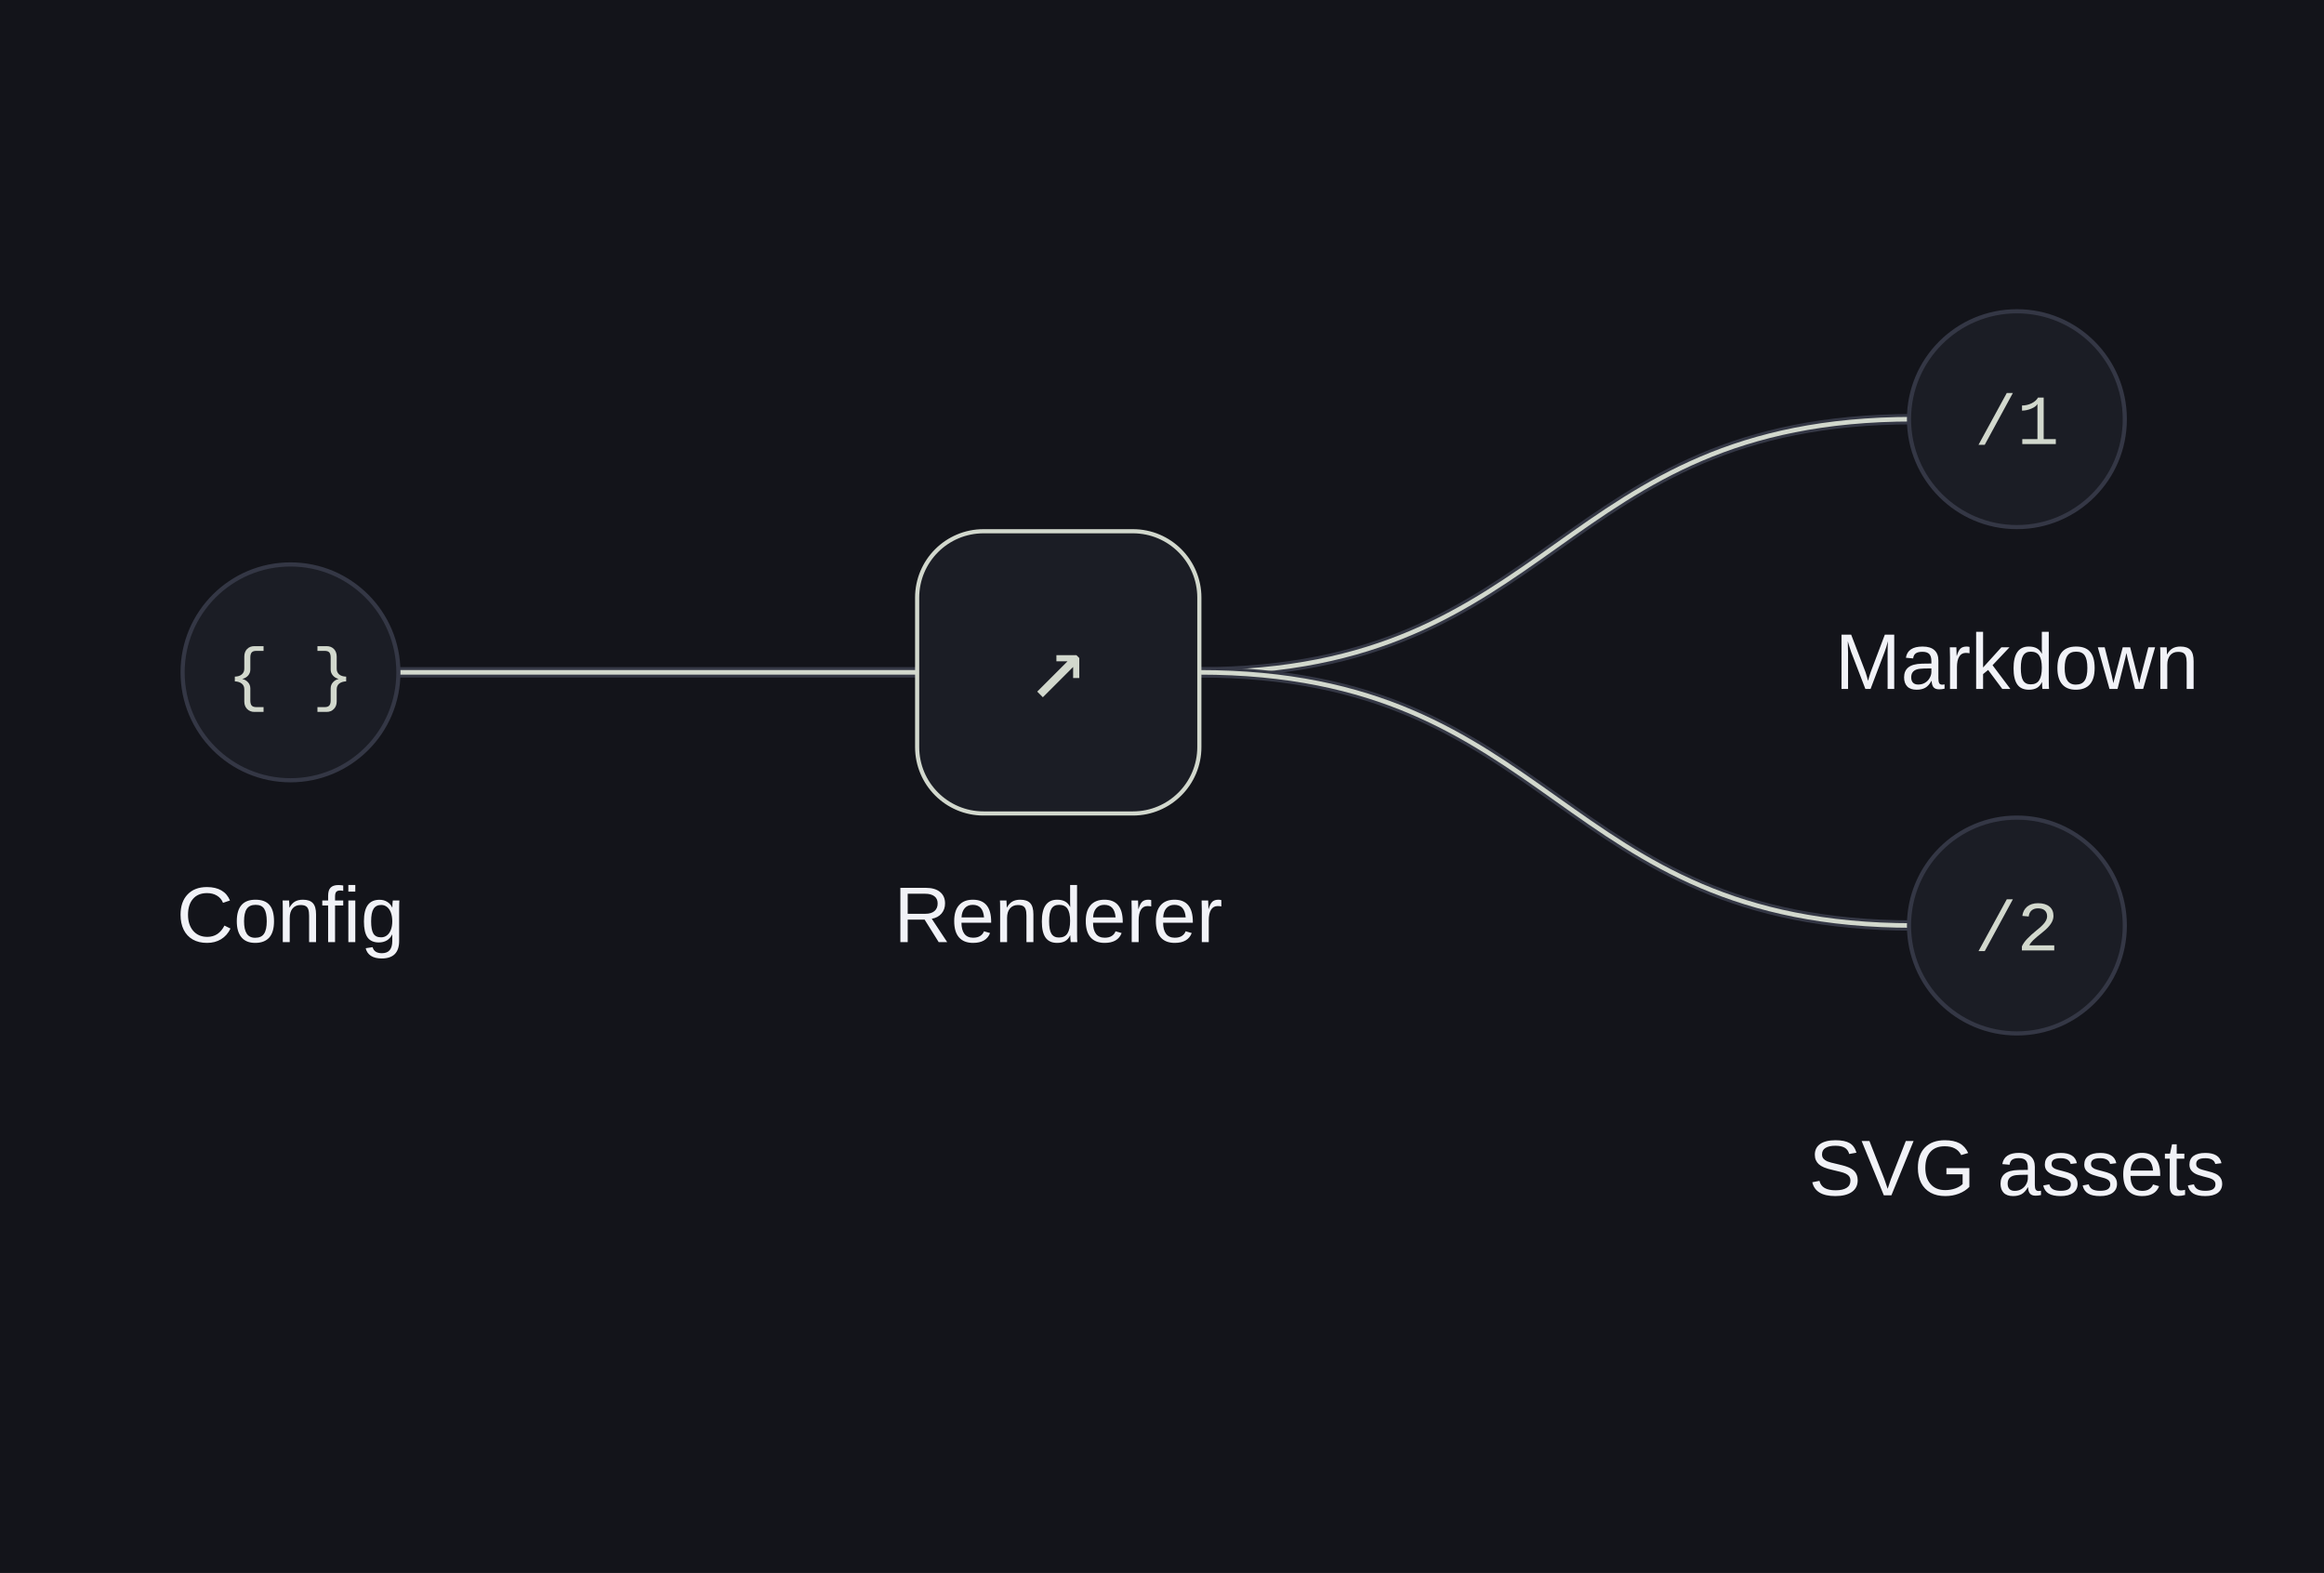
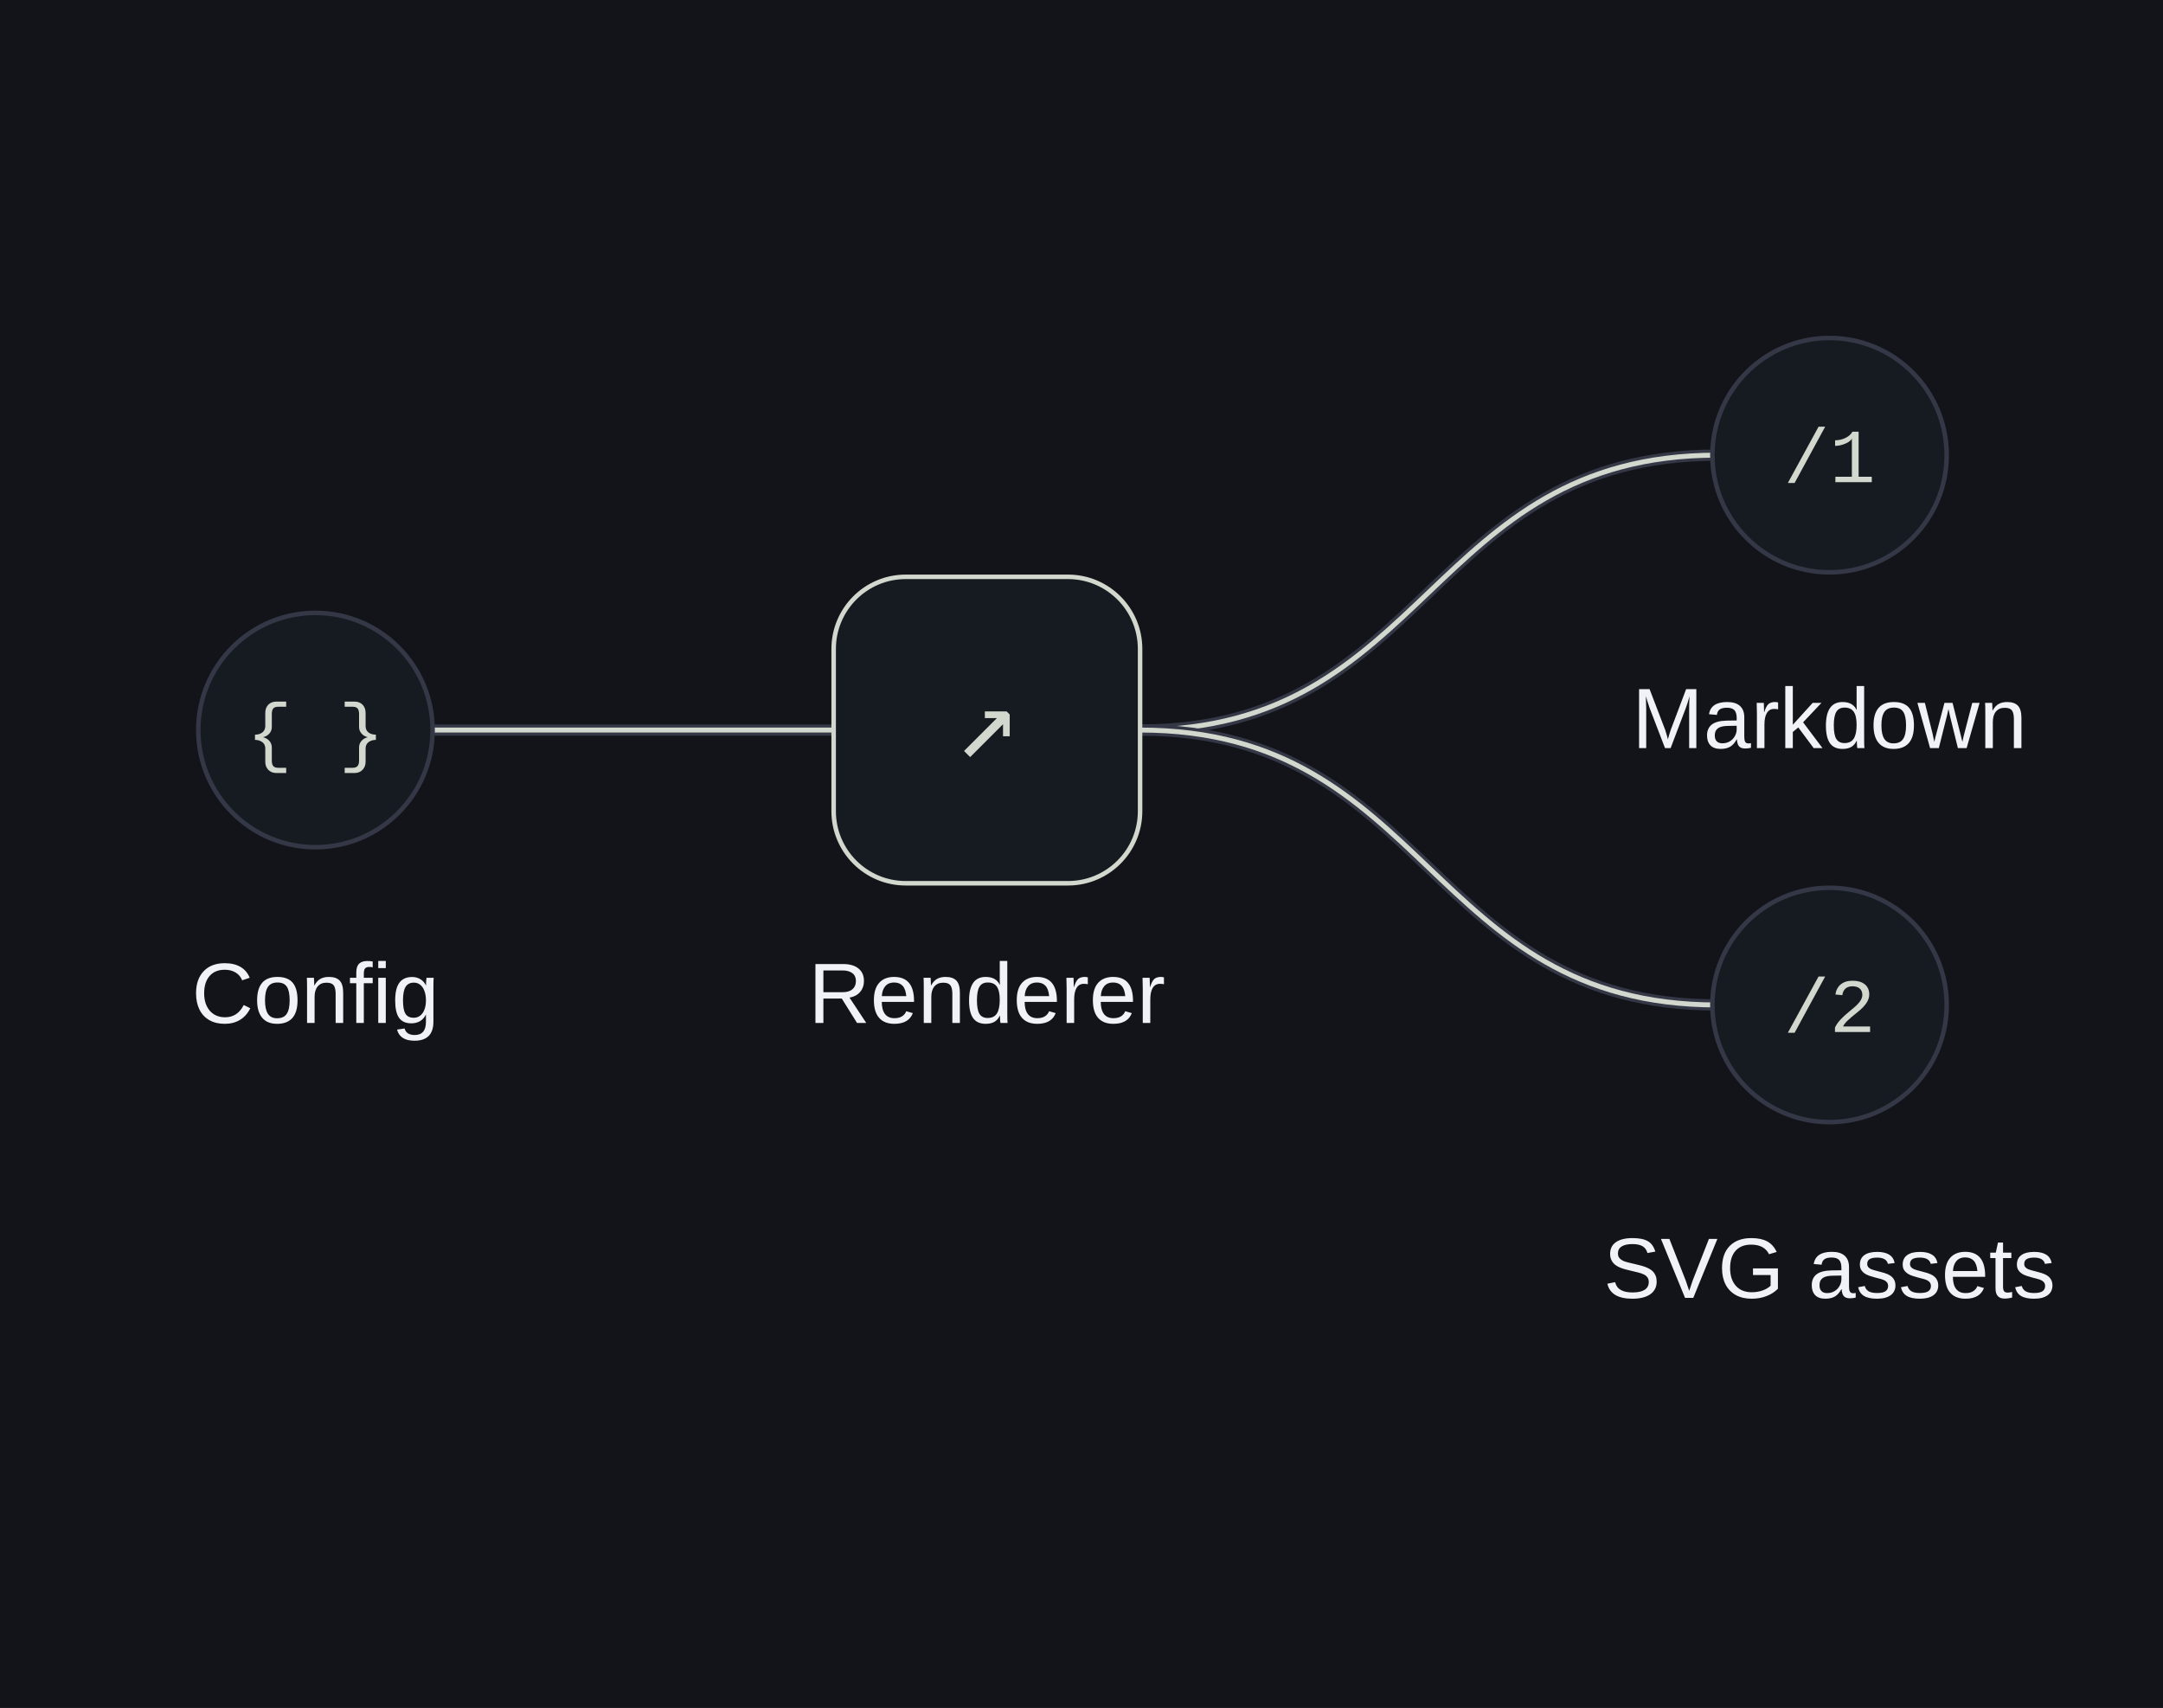
- <svg xmlns="http://www.w3.org/2000/svg" width="560" height="379" viewBox="0 0 560 379" role="img" aria-labelledby="title">
-   <rect x="0" y="0" width="560" height="379" rx="0" fill="#13141a" stroke="none" />
-   <path d="M96 162C158.5 162 158.5 162 221 162" fill="none" stroke="#343745" stroke-width="2.5" />
-   <path d="M96 162C158.5 162 158.5 162 221 162" fill="none" stroke="#D2D8CD" stroke-width="1.1" />
-   <path d="M289 162C375 162 375 101 461 101" fill="none" stroke="#343745" stroke-width="2.5" />
-   <path d="M289 162C375 162 375 101 461 101" fill="none" stroke="#D2D8CD" stroke-width="1.1" />
-   <path d="M289 162C375 162 375 223 461 223" fill="none" stroke="#343745" stroke-width="2.5" />
-   <path d="M289 162C375 162 375 223 461 223" fill="none" stroke="#D2D8CD" stroke-width="1.1" />
-   <circle cx="70" cy="162" r="26" fill="#1b1d25" stroke="#343745" />
+ <svg xmlns="http://www.w3.org/2000/svg" width="480" height="379" viewBox="0 0 480 379" role="img" aria-labelledby="title">
+   <rect x="0" y="0" width="480" height="379" rx="0" fill="#13141a" stroke="none" />
+   <path d="M96 162C140.5 162 140.5 162 185 162" fill="none" stroke="#343745" stroke-width="2.5" />
+   <path d="M96 162C140.5 162 140.5 162 185 162" fill="none" stroke="#D2D8CD" stroke-width="1.1" />
+   <path d="M253 162C317 162 317 101 381 101" fill="none" stroke="#343745" stroke-width="2.5" />
+   <path d="M253 162C317 162 317 101 381 101" fill="none" stroke="#D2D8CD" stroke-width="1.1" />
+   <path d="M253 162C317 162 317 223 381 223" fill="none" stroke="#343745" stroke-width="2.5" />
+   <path d="M253 162C317 162 317 223 381 223" fill="none" stroke="#D2D8CD" stroke-width="1.1" />
+   <circle cx="70" cy="162" r="26" fill="#161b22" stroke="#343745" />
  <text x="70" y="168" font-family="'SFMono-Regular', Consolas, 'Liberation Mono', monospace" font-size="17" font-weight="500" fill="#D2D8CD" text-anchor="middle">
    <tspan x="70" dy="0">{ }</tspan>
  </text>
  <text x="70" y="227" font-family="-apple-system, BlinkMacSystemFont, 'Segoe UI', Arial, sans-serif" font-size="19" font-weight="500" fill="#f1f2f7" text-anchor="middle">
    <tspan x="70" dy="0">Config</tspan>
  </text>
-   <rect x="221" y="128" width="68" height="68" rx="16" fill="#1b1d25" stroke="#D2D8CD" />
-   <text x="255" y="168" font-family="'SFMono-Regular', Consolas, 'Liberation Mono', monospace" font-size="24" font-weight="500" fill="#D2D8CD" text-anchor="middle">
-     <tspan x="255" dy="0">↗</tspan>
+   <rect x="185" y="128" width="68" height="68" rx="16" fill="#161b22" stroke="#D2D8CD" />
+   <text x="219" y="168" font-family="'SFMono-Regular', Consolas, 'Liberation Mono', monospace" font-size="24" font-weight="500" fill="#D2D8CD" text-anchor="middle">
+     <tspan x="219" dy="0">↗</tspan>
  </text>
-   <text x="255" y="227" font-family="-apple-system, BlinkMacSystemFont, 'Segoe UI', Arial, sans-serif" font-size="19" font-weight="500" fill="#f1f2f7" text-anchor="middle">
-     <tspan x="255" dy="0">Renderer</tspan>
+   <text x="219" y="227" font-family="-apple-system, BlinkMacSystemFont, 'Segoe UI', Arial, sans-serif" font-size="19" font-weight="500" fill="#f1f2f7" text-anchor="middle">
+     <tspan x="219" dy="0">Renderer</tspan>
  </text>
-   <circle cx="486" cy="101" r="26" fill="#1b1d25" stroke="#343745" />
-   <text x="486" y="107" font-family="'SFMono-Regular', Consolas, 'Liberation Mono', monospace" font-size="17" font-weight="500" fill="#D2D8CD" text-anchor="middle">
-     <tspan x="486" dy="0">/1</tspan>
+   <circle cx="406" cy="101" r="26" fill="#161b22" stroke="#343745" />
+   <text x="406" y="107" font-family="'SFMono-Regular', Consolas, 'Liberation Mono', monospace" font-size="17" font-weight="500" fill="#D2D8CD" text-anchor="middle">
+     <tspan x="406" dy="0">/1</tspan>
  </text>
-   <text x="486" y="166" font-family="-apple-system, BlinkMacSystemFont, 'Segoe UI', Arial, sans-serif" font-size="19" font-weight="500" fill="#f1f2f7" text-anchor="middle">
-     <tspan x="486" dy="0">Markdown</tspan>
+   <text x="406" y="166" font-family="-apple-system, BlinkMacSystemFont, 'Segoe UI', Arial, sans-serif" font-size="19" font-weight="500" fill="#f1f2f7" text-anchor="middle">
+     <tspan x="406" dy="0">Markdown</tspan>
  </text>
-   <circle cx="486" cy="223" r="26" fill="#1b1d25" stroke="#343745" />
-   <text x="486" y="229" font-family="'SFMono-Regular', Consolas, 'Liberation Mono', monospace" font-size="17" font-weight="500" fill="#D2D8CD" text-anchor="middle">
-     <tspan x="486" dy="0">/2</tspan>
+   <circle cx="406" cy="223" r="26" fill="#161b22" stroke="#343745" />
+   <text x="406" y="229" font-family="'SFMono-Regular', Consolas, 'Liberation Mono', monospace" font-size="17" font-weight="500" fill="#D2D8CD" text-anchor="middle">
+     <tspan x="406" dy="0">/2</tspan>
  </text>
-   <text x="486" y="288" font-family="-apple-system, BlinkMacSystemFont, 'Segoe UI', Arial, sans-serif" font-size="19" font-weight="500" fill="#f1f2f7" text-anchor="middle">
-     <tspan x="486" dy="0">SVG assets</tspan>
+   <text x="406" y="288" font-family="-apple-system, BlinkMacSystemFont, 'Segoe UI', Arial, sans-serif" font-size="19" font-weight="500" fill="#f1f2f7" text-anchor="middle">
+     <tspan x="406" dy="0">SVG assets</tspan>
  </text>
</svg>
